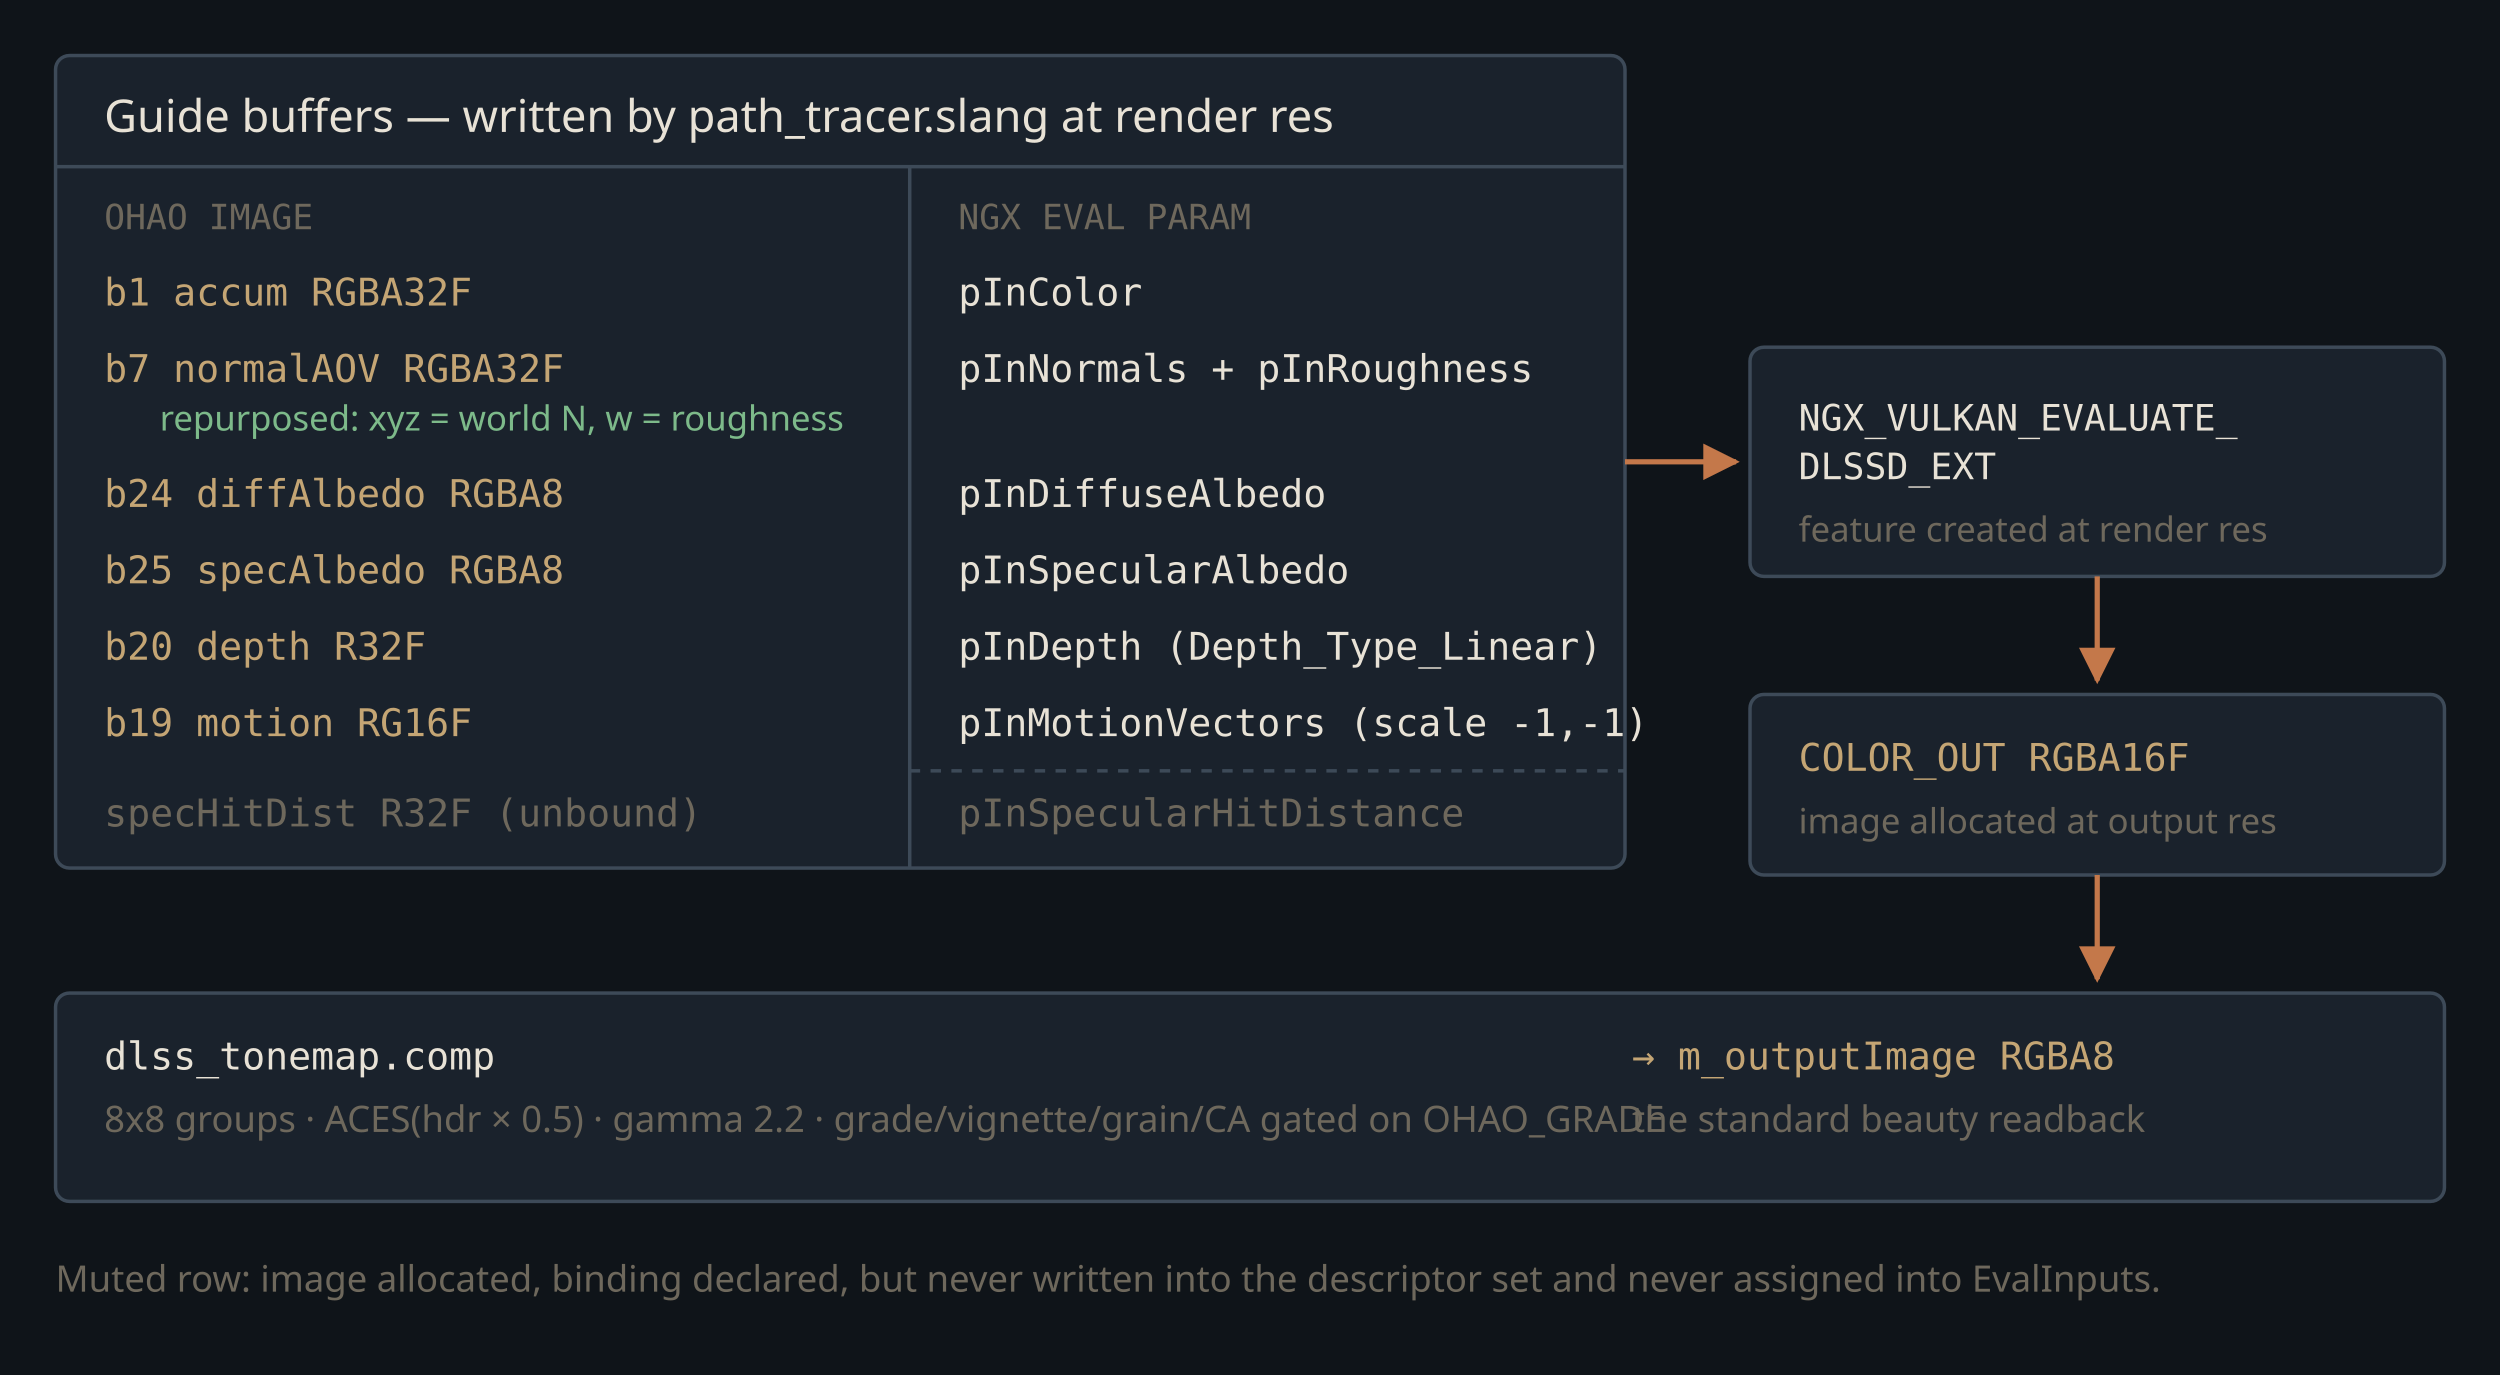
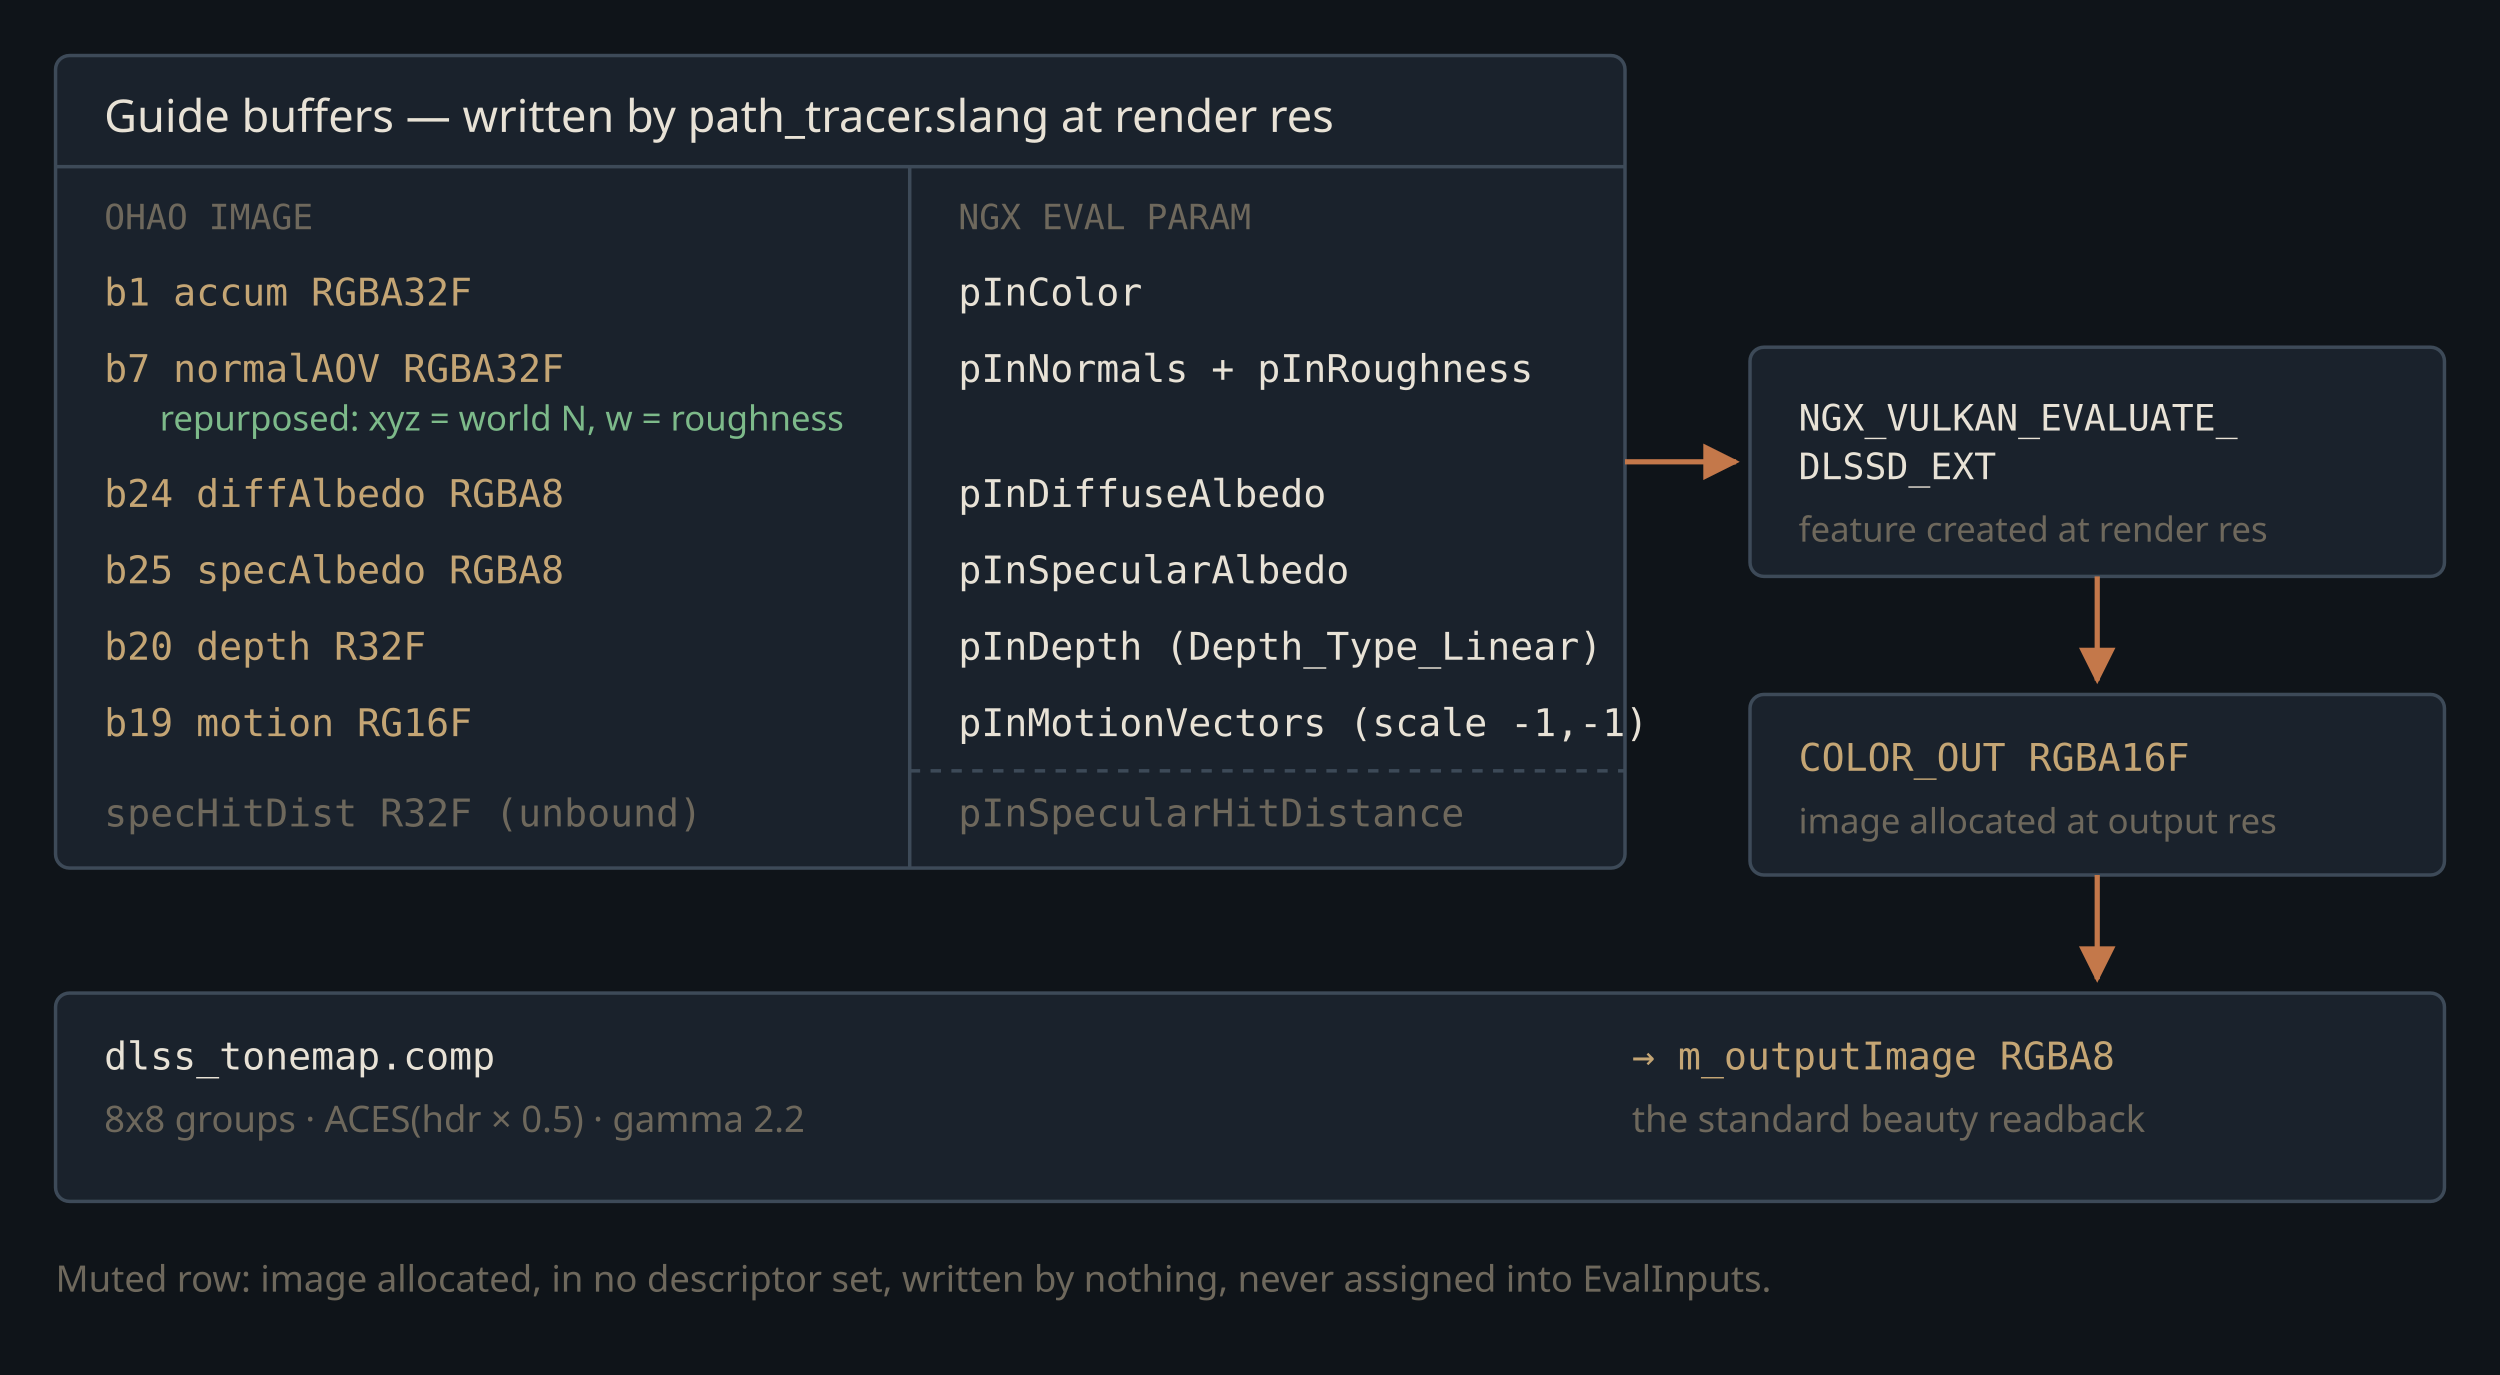
<svg xmlns="http://www.w3.org/2000/svg" viewBox="0 0 720 396" class="unit-diagram" role="img" aria-label="Mapping from OHAO render-resolution AOV images to NVSDK NGX DLSSD evaluation parameters, and the output chain from COLOR_OUT through the tonemap compute pass to the RGBA8 beauty image. The specular hit-distance guide is drawn muted because it is allocated but in no descriptor set, written by nothing and never assigned into EvalInputs.">
  <defs>
    <marker id="dlssArrow" viewBox="0 0 10 10" refX="9" refY="5" markerWidth="7" markerHeight="7" orient="auto">
      <path d="M0,0 L10,5 L0,10 z" fill="#c4784a" />
    </marker>
  </defs>
  <rect x="0" y="0" width="720" height="396" fill="#0f1419" />
  <rect x="16" y="16" width="452" height="234" rx="4" fill="#1a222c" stroke="#3d4a58" />
  <text x="30" y="38" font-family="DM Sans,sans-serif" font-size="13" fill="#e8e2d6">Guide buffers — written by path_tracer.slang at render res</text>
  <line x1="16" y1="48" x2="468" y2="48" stroke="#3d4a58" />
  <line x1="262" y1="48" x2="262" y2="250" stroke="#3d4a58" />
  <text x="30" y="66" font-family="IBM Plex Mono,monospace" font-size="10" fill="#6e685c">OHAO IMAGE</text>
  <text x="276" y="66" font-family="IBM Plex Mono,monospace" font-size="10" fill="#6e685c">NGX EVAL PARAM</text>
  <text x="30" y="88" font-family="IBM Plex Mono,monospace" font-size="11" fill="#c4a574">b1  accum   RGBA32F</text>
  <text x="276" y="88" font-family="IBM Plex Mono,monospace" font-size="11" fill="#e8e2d6">pInColor</text>
  <text x="30" y="110" font-family="IBM Plex Mono,monospace" font-size="11" fill="#c4a574">b7  normalAOV RGBA32F</text>
  <text x="276" y="110" font-family="IBM Plex Mono,monospace" font-size="11" fill="#e8e2d6">pInNormals + pInRoughness</text>
  <text x="46" y="124" font-family="DM Sans,sans-serif" font-size="10" fill="#7dba8a">repurposed: xyz = world N, w = roughness</text>
  <text x="30" y="146" font-family="IBM Plex Mono,monospace" font-size="11" fill="#c4a574">b24 diffAlbedo RGBA8</text>
  <text x="276" y="146" font-family="IBM Plex Mono,monospace" font-size="11" fill="#e8e2d6">pInDiffuseAlbedo</text>
  <text x="30" y="168" font-family="IBM Plex Mono,monospace" font-size="11" fill="#c4a574">b25 specAlbedo RGBA8</text>
  <text x="276" y="168" font-family="IBM Plex Mono,monospace" font-size="11" fill="#e8e2d6">pInSpecularAlbedo</text>
  <text x="30" y="190" font-family="IBM Plex Mono,monospace" font-size="11" fill="#c4a574">b20 depth    R32F</text>
  <text x="276" y="190" font-family="IBM Plex Mono,monospace" font-size="11" fill="#e8e2d6">pInDepth (Depth_Type_Linear)</text>
  <text x="30" y="212" font-family="IBM Plex Mono,monospace" font-size="11" fill="#c4a574">b19 motion   RG16F</text>
  <text x="276" y="212" font-family="IBM Plex Mono,monospace" font-size="11" fill="#e8e2d6">pInMotionVectors (scale -1,-1)</text>
  <text x="30" y="238" font-family="IBM Plex Mono,monospace" font-size="11" fill="#6e685c">specHitDist R32F (unbound)</text>
  <text x="276" y="238" font-family="IBM Plex Mono,monospace" font-size="11" fill="#6e685c">pInSpecularHitDistance</text>
  <line x1="262" y1="222" x2="468" y2="222" stroke="#3d4a58" stroke-dasharray="3 3" />
  <path d="M468,133 L500,133" stroke="#c4784a" stroke-width="1.5" fill="none" marker-end="url(#dlssArrow)" />
  <rect x="504" y="100" width="200" height="66" rx="4" fill="#1a222c" stroke="#3d4a58" />
  <text x="518" y="124" font-family="IBM Plex Mono,monospace" font-size="10.5" fill="#e8e2d6">NGX_VULKAN_EVALUATE_</text>
  <text x="518" y="138" font-family="IBM Plex Mono,monospace" font-size="10.5" fill="#e8e2d6">DLSSD_EXT</text>
  <text x="518" y="156" font-family="DM Sans,sans-serif" font-size="10" fill="#6e685c">feature created at render res</text>
  <path d="M604,166 L604,196" stroke="#c4784a" stroke-width="1.5" fill="none" marker-end="url(#dlssArrow)" />
  <rect x="504" y="200" width="200" height="52" rx="4" fill="#1a222c" stroke="#3d4a58" />
  <text x="518" y="222" font-family="IBM Plex Mono,monospace" font-size="11" fill="#c4a574">COLOR_OUT RGBA16F</text>
  <text x="518" y="240" font-family="DM Sans,sans-serif" font-size="10" fill="#6e685c">image allocated at output res</text>
  <path d="M604,252 L604,282" stroke="#c4784a" stroke-width="1.5" fill="none" marker-end="url(#dlssArrow)" />
  <rect x="16" y="286" width="688" height="60" rx="4" fill="#1a222c" stroke="#3d4a58" />
  <text x="30" y="308" font-family="IBM Plex Mono,monospace" font-size="11" fill="#e8e2d6">dlss_tonemap.comp</text>
-   <text x="30" y="326" font-family="DM Sans,sans-serif" font-size="10.5" fill="#6e685c">8x8 groups · ACES(hdr × 0.5) · gamma 2.2 · grade/vignette/grain/CA gated on OHAO_GRADE</text>
+   <text x="30" y="326" font-family="DM Sans,sans-serif" font-size="10.5" fill="#6e685c">8x8 groups · ACES(hdr × 0.5) · gamma 2.2</text>
  <text x="470" y="308" font-family="IBM Plex Mono,monospace" font-size="11" fill="#c4a574">→ m_outputImage RGBA8</text>
  <text x="470" y="326" font-family="DM Sans,sans-serif" font-size="10.5" fill="#6e685c">the standard beauty readback</text>
-   <text x="16" y="372" font-family="DM Sans,sans-serif" font-size="10.5" fill="#6e685c">Muted row: image allocated, binding declared, but never written into the descriptor set and never assigned into EvalInputs.</text>
+   <text x="16" y="372" font-family="DM Sans,sans-serif" font-size="10.5" fill="#6e685c">Muted row: image allocated, in no descriptor set, written by nothing, never assigned into EvalInputs.</text>
</svg>
